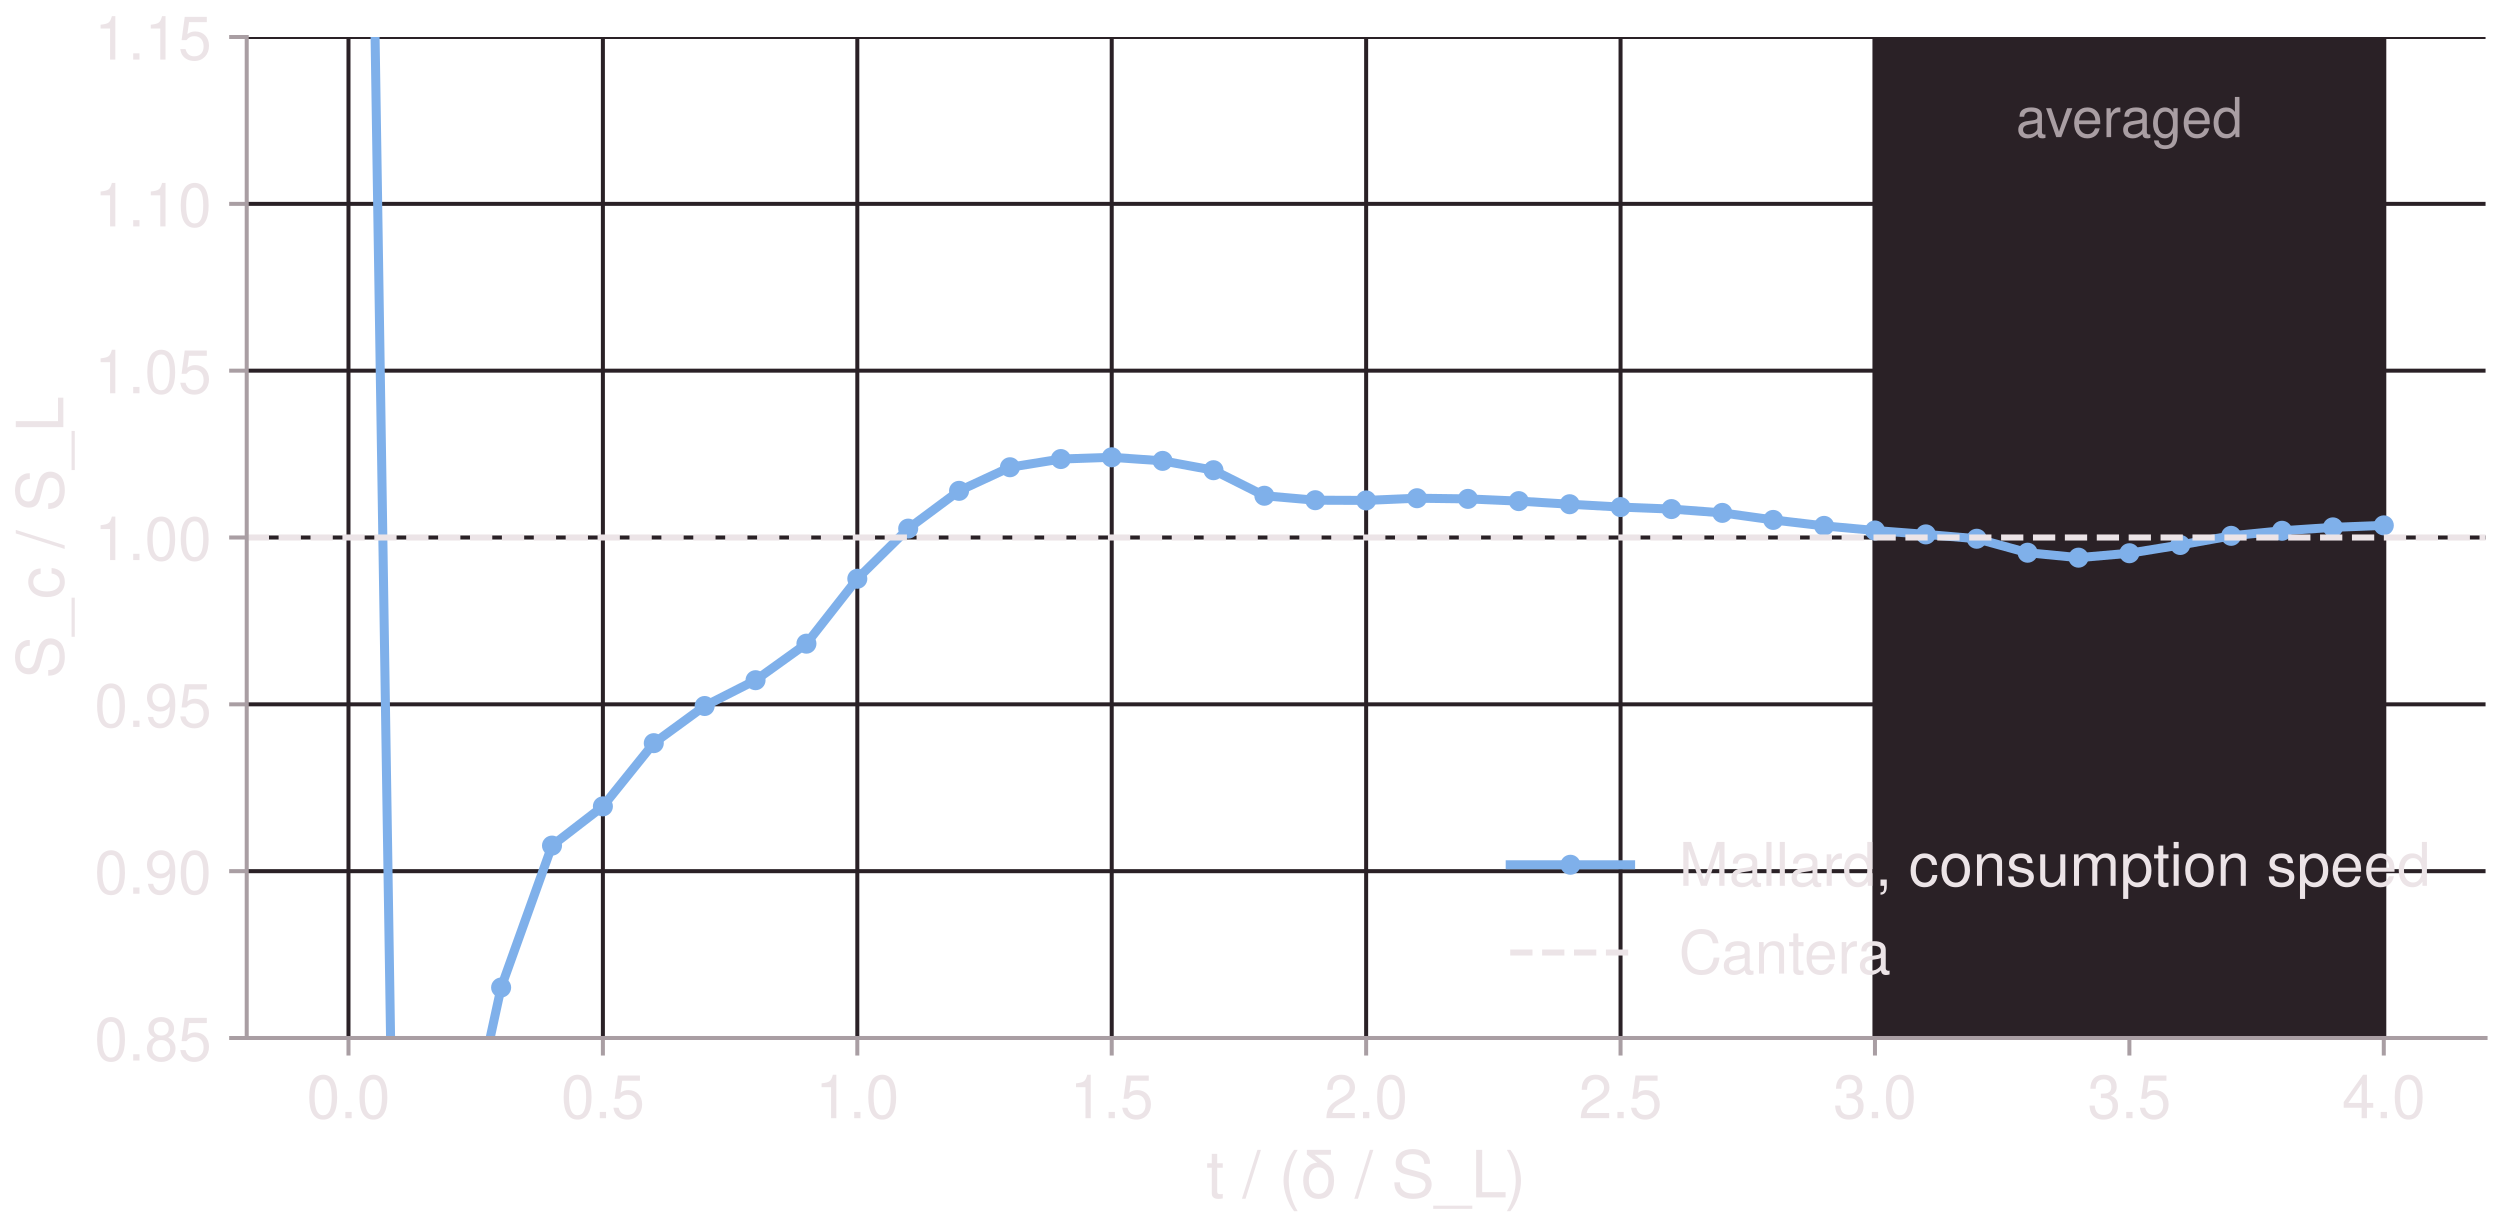
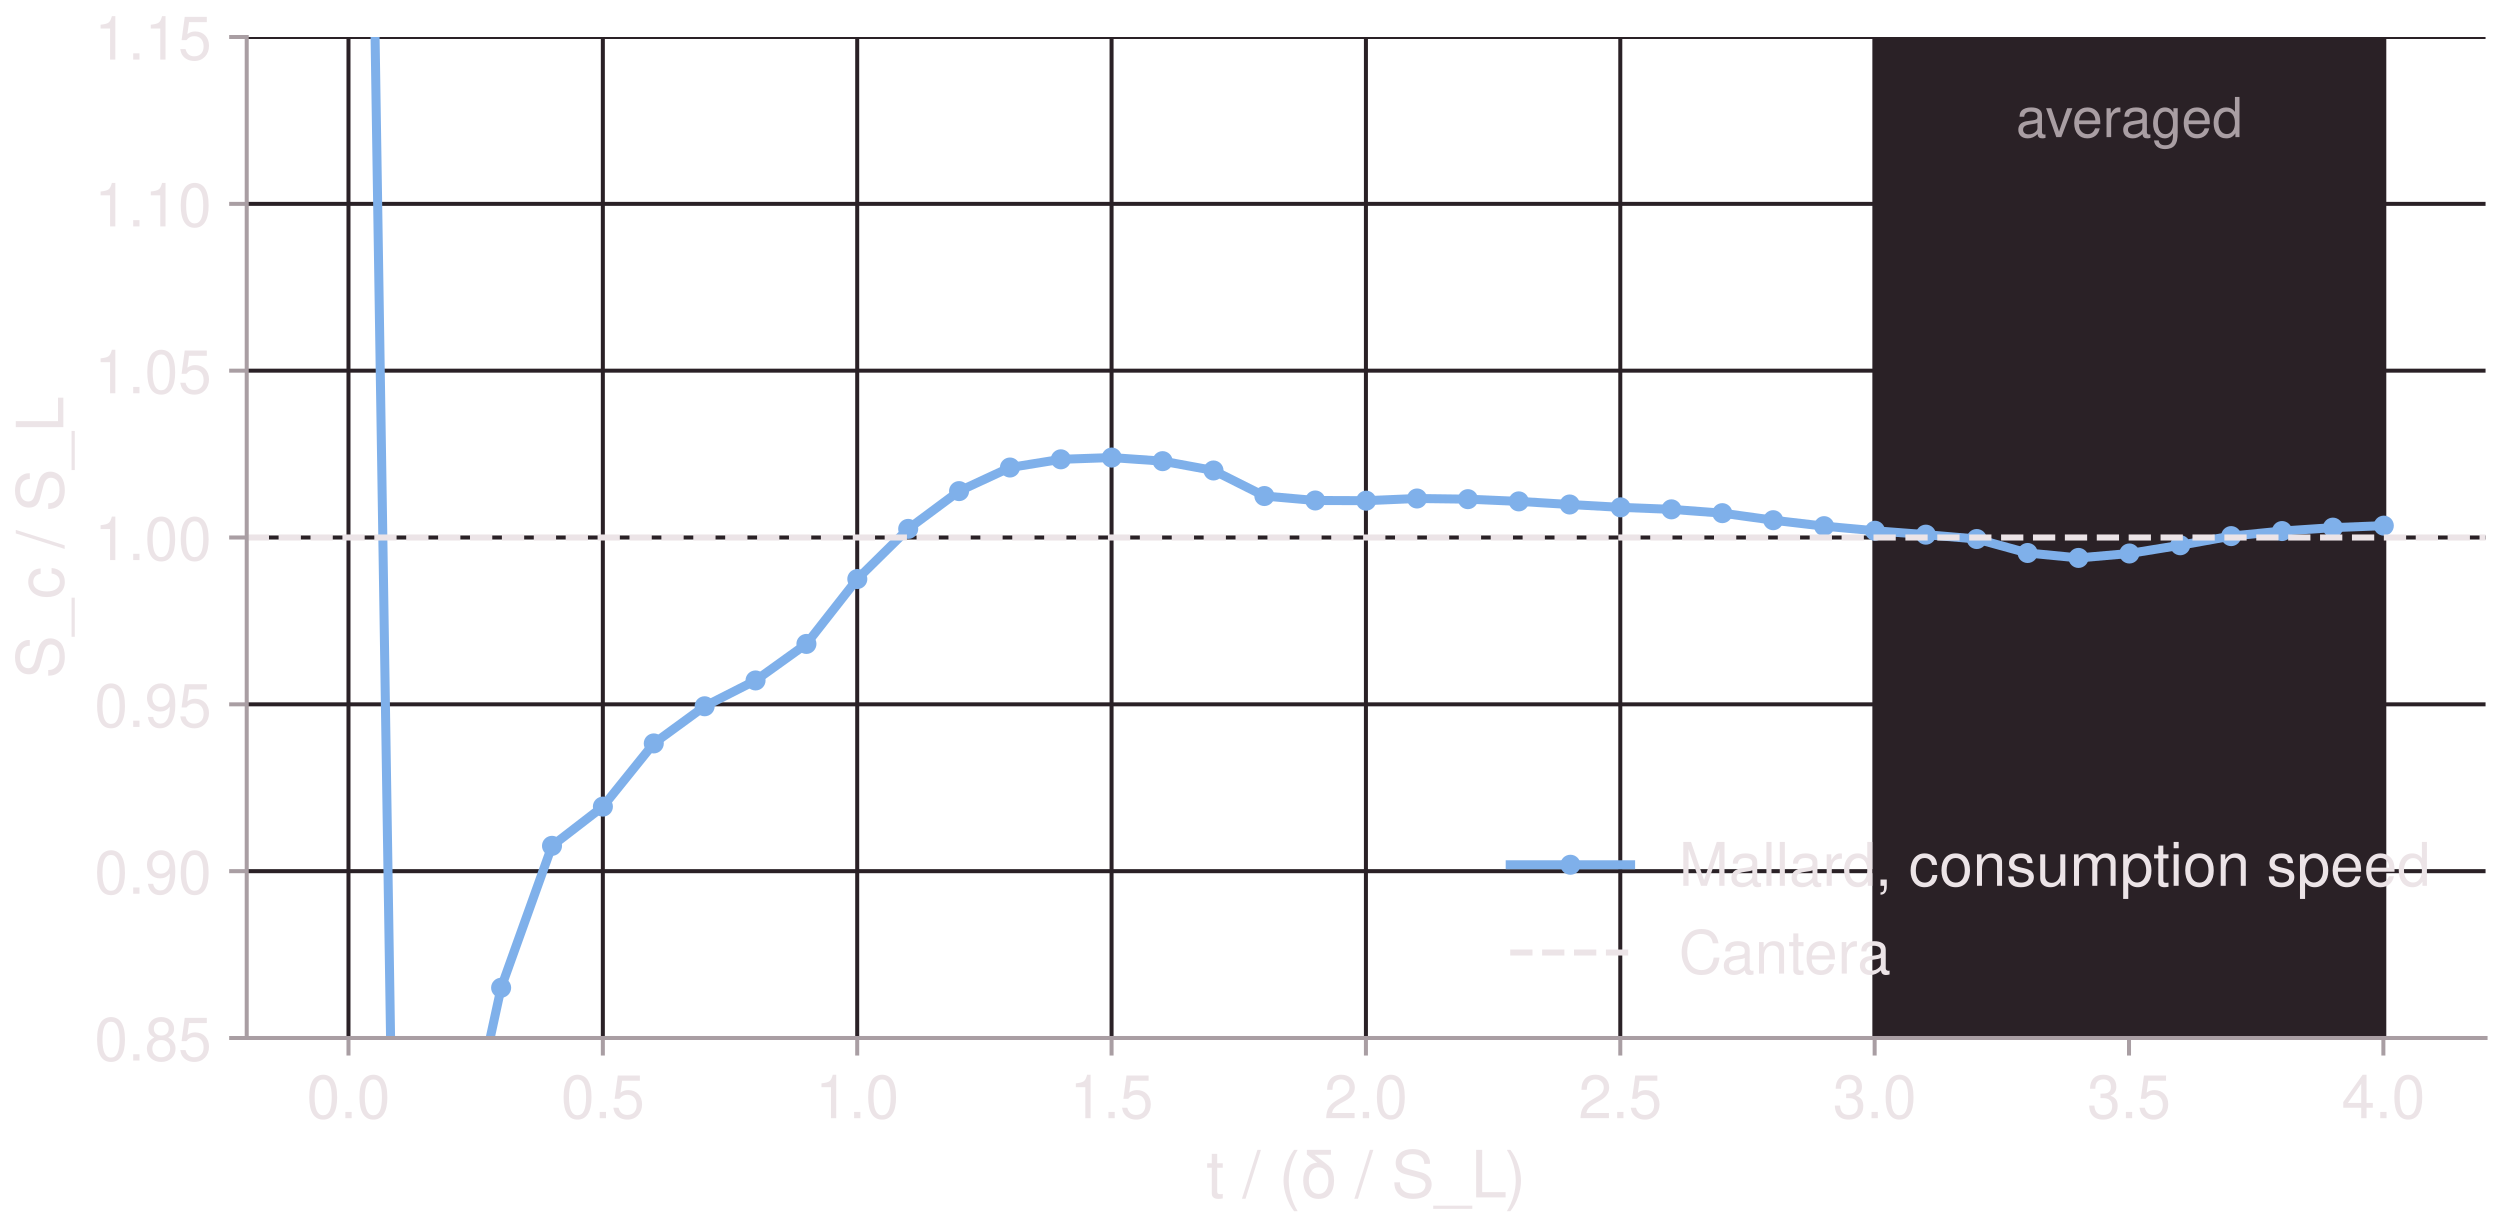
<svg xmlns="http://www.w3.org/2000/svg" xmlns:xlink="http://www.w3.org/1999/xlink" width="498.472pt" height="244.286pt" viewBox="0 0 498.472 244.286" version="1.1">
  <defs>
    <style type="text/css">*{stroke-linejoin: round; stroke-linecap: butt}</style>
  </defs>
  <g id="figure_1">
    <g id="patch_1">
      <path d="M 0 244.286  L 498.472 244.286  L 498.472 0  L 0 0  L 0 244.286  z " style="fill: none" />
    </g>
    <g id="axes_1">
      <g id="patch_2">
        <path d="M 49.192 206.964  L 495.592 206.964  L 495.592 7.38  L 49.192 7.38  L 49.192 206.964  z " style="fill: none" />
      </g>
      <g id="patch_3">
-         <path d="M 373.847 206.964  L 475.301 206.964  L 475.301 7.38  L 373.847 7.38  z " clip-path="url(#p1546ae1819)" style="fill: #2a2126; stroke: #2a2126; stroke-linejoin: miter" />
+         <path d="M 373.868 206.964  L 475.301 206.964  L 475.301 7.38  L 373.868 7.38  z " clip-path="url(#p1546ae1819)" style="fill: #2a2126; stroke: #2a2126; stroke-linejoin: miter" />
      </g>
      <g id="matplotlib.axis_1">
        <g id="xtick_1">
          <g id="line2d_1">
            <path d="M 69.483 206.964  L 69.483 7.38  " clip-path="url(#p1546ae1819)" style="fill: none; stroke: #2a2126; stroke-width: 0.8; stroke-linecap: square" />
          </g>
          <g id="line2d_2">
            <defs>
              <path id="me1e8b48456" d="M 0 0  L 0 3.5  " style="stroke: #a99ea3; stroke-width: 0.8" />
            </defs>
            <g>
              <use xlink:href="#me1e8b48456" x="69.483" y="206.964" style="fill: #a99ea3; stroke: #a99ea3; stroke-width: 0.8" />
            </g>
          </g>
          <g id="text_1">
            <text style="font-size: 12px; font-family: 'Helvetica', 'Arial', 'DejaVu Sans'; text-anchor: middle; fill: #ece4e7" x="69.483" y="222.964" transform="rotate(-0 69.48302 222.964)">0.0</text>
          </g>
        </g>
        <g id="xtick_2">
          <g id="line2d_3">
-             <path d="M 120.21 206.964  L 120.21 7.38  " clip-path="url(#p1546ae1819)" style="fill: none; stroke: #2a2126; stroke-width: 0.8; stroke-linecap: square" />
+             <path d="M 120.2 206.964  L 120.2 7.38  " clip-path="url(#p1546ae1819)" style="fill: none; stroke: #2a2126; stroke-width: 0.8; stroke-linecap: square" />
          </g>
          <g id="line2d_4">
            <g>
-               <use xlink:href="#me1e8b48456" x="120.21" y="206.964" style="fill: #a99ea3; stroke: #a99ea3; stroke-width: 0.8" />
+               <use xlink:href="#me1e8b48456" x="120.2" y="206.964" style="fill: #a99ea3; stroke: #a99ea3; stroke-width: 0.8" />
            </g>
          </g>
          <g id="text_2">
-             <text style="font-size: 12px; font-family: 'Helvetica', 'Arial', 'DejaVu Sans'; text-anchor: middle; fill: #ece4e7" x="120.21" y="222.964" transform="rotate(-0 120.2103 222.964)">0.5</text>
+             <text style="font-size: 12px; font-family: 'Helvetica', 'Arial', 'DejaVu Sans'; text-anchor: middle; fill: #ece4e7" x="120.2" y="222.964" transform="rotate(-0 120.1999 222.964)">0.5</text>
          </g>
        </g>
        <g id="xtick_3">
          <g id="line2d_5">
-             <path d="M 170.938 206.964  L 170.938 7.38  " clip-path="url(#p1546ae1819)" style="fill: none; stroke: #2a2126; stroke-width: 0.8; stroke-linecap: square" />
+             <path d="M 170.917 206.964  L 170.917 7.38  " clip-path="url(#p1546ae1819)" style="fill: none; stroke: #2a2126; stroke-width: 0.8; stroke-linecap: square" />
          </g>
          <g id="line2d_6">
            <g>
-               <use xlink:href="#me1e8b48456" x="170.938" y="206.964" style="fill: #a99ea3; stroke: #a99ea3; stroke-width: 0.8" />
+               <use xlink:href="#me1e8b48456" x="170.917" y="206.964" style="fill: #a99ea3; stroke: #a99ea3; stroke-width: 0.8" />
            </g>
          </g>
          <g id="text_3">
-             <text style="font-size: 12px; font-family: 'Helvetica', 'Arial', 'DejaVu Sans'; text-anchor: middle; fill: #ece4e7" x="170.938" y="222.964" transform="rotate(-0 170.9376 222.964)">1.0</text>
+             <text style="font-size: 12px; font-family: 'Helvetica', 'Arial', 'DejaVu Sans'; text-anchor: middle; fill: #ece4e7" x="170.917" y="222.964" transform="rotate(-0 170.9167 222.964)">1.0</text>
          </g>
        </g>
        <g id="xtick_4">
          <g id="line2d_7">
-             <path d="M 221.665 206.964  L 221.665 7.38  " clip-path="url(#p1546ae1819)" style="fill: none; stroke: #2a2126; stroke-width: 0.8; stroke-linecap: square" />
+             <path d="M 221.634 206.964  L 221.634 7.38  " clip-path="url(#p1546ae1819)" style="fill: none; stroke: #2a2126; stroke-width: 0.8; stroke-linecap: square" />
          </g>
          <g id="line2d_8">
            <g>
-               <use xlink:href="#me1e8b48456" x="221.665" y="206.964" style="fill: #a99ea3; stroke: #a99ea3; stroke-width: 0.8" />
+               <use xlink:href="#me1e8b48456" x="221.634" y="206.964" style="fill: #a99ea3; stroke: #a99ea3; stroke-width: 0.8" />
            </g>
          </g>
          <g id="text_4">
-             <text style="font-size: 12px; font-family: 'Helvetica', 'Arial', 'DejaVu Sans'; text-anchor: middle; fill: #ece4e7" x="221.665" y="222.964" transform="rotate(-0 221.6648 222.964)">1.5</text>
+             <text style="font-size: 12px; font-family: 'Helvetica', 'Arial', 'DejaVu Sans'; text-anchor: middle; fill: #ece4e7" x="221.634" y="222.964" transform="rotate(-0 221.6335 222.964)">1.5</text>
          </g>
        </g>
        <g id="xtick_5">
          <g id="line2d_9">
-             <path d="M 272.392 206.964  L 272.392 7.38  " clip-path="url(#p1546ae1819)" style="fill: none; stroke: #2a2126; stroke-width: 0.8; stroke-linecap: square" />
+             <path d="M 272.35 206.964  L 272.35 7.38  " clip-path="url(#p1546ae1819)" style="fill: none; stroke: #2a2126; stroke-width: 0.8; stroke-linecap: square" />
          </g>
          <g id="line2d_10">
            <g>
-               <use xlink:href="#me1e8b48456" x="272.392" y="206.964" style="fill: #a99ea3; stroke: #a99ea3; stroke-width: 0.8" />
+               <use xlink:href="#me1e8b48456" x="272.35" y="206.964" style="fill: #a99ea3; stroke: #a99ea3; stroke-width: 0.8" />
            </g>
          </g>
          <g id="text_5">
-             <text style="font-size: 12px; font-family: 'Helvetica', 'Arial', 'DejaVu Sans'; text-anchor: middle; fill: #ece4e7" x="272.392" y="222.964" transform="rotate(-0 272.3921 222.964)">2.0</text>
+             <text style="font-size: 12px; font-family: 'Helvetica', 'Arial', 'DejaVu Sans'; text-anchor: middle; fill: #ece4e7" x="272.35" y="222.964" transform="rotate(-0 272.3504 222.964)">2.0</text>
          </g>
        </g>
        <g id="xtick_6">
          <g id="line2d_11">
-             <path d="M 323.119 206.964  L 323.119 7.38  " clip-path="url(#p1546ae1819)" style="fill: none; stroke: #2a2126; stroke-width: 0.8; stroke-linecap: square" />
+             <path d="M 323.067 206.964  L 323.067 7.38  " clip-path="url(#p1546ae1819)" style="fill: none; stroke: #2a2126; stroke-width: 0.8; stroke-linecap: square" />
          </g>
          <g id="line2d_12">
            <g>
-               <use xlink:href="#me1e8b48456" x="323.119" y="206.964" style="fill: #a99ea3; stroke: #a99ea3; stroke-width: 0.8" />
+               <use xlink:href="#me1e8b48456" x="323.067" y="206.964" style="fill: #a99ea3; stroke: #a99ea3; stroke-width: 0.8" />
            </g>
          </g>
          <g id="text_6">
-             <text style="font-size: 12px; font-family: 'Helvetica', 'Arial', 'DejaVu Sans'; text-anchor: middle; fill: #ece4e7" x="323.119" y="222.964" transform="rotate(-0 323.1194 222.964)">2.5</text>
+             <text style="font-size: 12px; font-family: 'Helvetica', 'Arial', 'DejaVu Sans'; text-anchor: middle; fill: #ece4e7" x="323.067" y="222.964" transform="rotate(-0 323.0672 222.964)">2.5</text>
          </g>
        </g>
        <g id="xtick_7">
          <g id="line2d_13">
-             <path d="M 373.847 206.964  L 373.847 7.38  " clip-path="url(#p1546ae1819)" style="fill: none; stroke: #2a2126; stroke-width: 0.8; stroke-linecap: square" />
+             <path d="M 373.784 206.964  L 373.784 7.38  " clip-path="url(#p1546ae1819)" style="fill: none; stroke: #2a2126; stroke-width: 0.8; stroke-linecap: square" />
          </g>
          <g id="line2d_14">
            <g>
-               <use xlink:href="#me1e8b48456" x="373.847" y="206.964" style="fill: #a99ea3; stroke: #a99ea3; stroke-width: 0.8" />
+               <use xlink:href="#me1e8b48456" x="373.784" y="206.964" style="fill: #a99ea3; stroke: #a99ea3; stroke-width: 0.8" />
            </g>
          </g>
          <g id="text_7">
-             <text style="font-size: 12px; font-family: 'Helvetica', 'Arial', 'DejaVu Sans'; text-anchor: middle; fill: #ece4e7" x="373.847" y="222.964" transform="rotate(-0 373.8466 222.964)">3.0</text>
+             <text style="font-size: 12px; font-family: 'Helvetica', 'Arial', 'DejaVu Sans'; text-anchor: middle; fill: #ece4e7" x="373.784" y="222.964" transform="rotate(-0 373.784 222.964)">3.0</text>
          </g>
        </g>
        <g id="xtick_8">
          <g id="line2d_15">
-             <path d="M 424.574 206.964  L 424.574 7.38  " clip-path="url(#p1546ae1819)" style="fill: none; stroke: #2a2126; stroke-width: 0.8; stroke-linecap: square" />
+             <path d="M 424.501 206.964  L 424.501 7.38  " clip-path="url(#p1546ae1819)" style="fill: none; stroke: #2a2126; stroke-width: 0.8; stroke-linecap: square" />
          </g>
          <g id="line2d_16">
            <g>
-               <use xlink:href="#me1e8b48456" x="424.574" y="206.964" style="fill: #a99ea3; stroke: #a99ea3; stroke-width: 0.8" />
+               <use xlink:href="#me1e8b48456" x="424.501" y="206.964" style="fill: #a99ea3; stroke: #a99ea3; stroke-width: 0.8" />
            </g>
          </g>
          <g id="text_8">
-             <text style="font-size: 12px; font-family: 'Helvetica', 'Arial', 'DejaVu Sans'; text-anchor: middle; fill: #ece4e7" x="424.574" y="222.964" transform="rotate(-0 424.5739 222.964)">3.5</text>
+             <text style="font-size: 12px; font-family: 'Helvetica', 'Arial', 'DejaVu Sans'; text-anchor: middle; fill: #ece4e7" x="424.501" y="222.964" transform="rotate(-0 424.5009 222.964)">3.5</text>
          </g>
        </g>
        <g id="xtick_9">
          <g id="line2d_17">
-             <path d="M 475.301 206.964  L 475.301 7.38  " clip-path="url(#p1546ae1819)" style="fill: none; stroke: #2a2126; stroke-width: 0.8; stroke-linecap: square" />
+             <path d="M 475.218 206.964  L 475.218 7.38  " clip-path="url(#p1546ae1819)" style="fill: none; stroke: #2a2126; stroke-width: 0.8; stroke-linecap: square" />
          </g>
          <g id="line2d_18">
            <g>
-               <use xlink:href="#me1e8b48456" x="475.301" y="206.964" style="fill: #a99ea3; stroke: #a99ea3; stroke-width: 0.8" />
+               <use xlink:href="#me1e8b48456" x="475.218" y="206.964" style="fill: #a99ea3; stroke: #a99ea3; stroke-width: 0.8" />
            </g>
          </g>
          <g id="text_9">
-             <text style="font-size: 12px; font-family: 'Helvetica', 'Arial', 'DejaVu Sans'; text-anchor: middle; fill: #ece4e7" x="475.301" y="222.964" transform="rotate(-0 475.3012 222.964)">4.0</text>
+             <text style="font-size: 12px; font-family: 'Helvetica', 'Arial', 'DejaVu Sans'; text-anchor: middle; fill: #ece4e7" x="475.218" y="222.964" transform="rotate(-0 475.2177 222.964)">4.0</text>
          </g>
        </g>
        <g id="text_10">
          <text style="font-size: 13px; font-family: 'Helvetica', 'Arial', 'DejaVu Sans'; text-anchor: middle; fill: #ece4e7" x="272.392" y="238.753" transform="rotate(-0 272.3921 238.7531)">t / (δ / S_L)</text>
        </g>
      </g>
      <g id="matplotlib.axis_2">
        <g id="ytick_1">
          <g id="line2d_19">
            <path d="M 49.192 206.964  L 495.592 206.964  " clip-path="url(#p1546ae1819)" style="fill: none; stroke: #2a2126; stroke-width: 0.8; stroke-linecap: square" />
          </g>
          <g id="line2d_20">
            <defs>
              <path id="m45a4b21da7" d="M 0 0  L -3.5 0  " style="stroke: #a99ea3; stroke-width: 0.8" />
            </defs>
            <g>
              <use xlink:href="#m45a4b21da7" x="49.192" y="206.964" style="fill: #a99ea3; stroke: #a99ea3; stroke-width: 0.8" />
            </g>
          </g>
          <g id="text_11">
            <text style="font-size: 12px; font-family: 'Helvetica', 'Arial', 'DejaVu Sans'; text-anchor: end; fill: #ece4e7" x="42.192" y="211.464" transform="rotate(-0 42.19211 211.464)">0.85</text>
          </g>
        </g>
        <g id="ytick_2">
          <g id="line2d_21">
            <path d="M 49.192 173.7  L 495.592 173.7  " clip-path="url(#p1546ae1819)" style="fill: none; stroke: #2a2126; stroke-width: 0.8; stroke-linecap: square" />
          </g>
          <g id="line2d_22">
            <g>
              <use xlink:href="#m45a4b21da7" x="49.192" y="173.7" style="fill: #a99ea3; stroke: #a99ea3; stroke-width: 0.8" />
            </g>
          </g>
          <g id="text_12">
            <text style="font-size: 12px; font-family: 'Helvetica', 'Arial', 'DejaVu Sans'; text-anchor: end; fill: #ece4e7" x="42.192" y="178.2" transform="rotate(-0 42.19211 178.2)">0.90</text>
          </g>
        </g>
        <g id="ytick_3">
          <g id="line2d_23">
            <path d="M 49.192 140.436  L 495.592 140.436  " clip-path="url(#p1546ae1819)" style="fill: none; stroke: #2a2126; stroke-width: 0.8; stroke-linecap: square" />
          </g>
          <g id="line2d_24">
            <g>
              <use xlink:href="#m45a4b21da7" x="49.192" y="140.436" style="fill: #a99ea3; stroke: #a99ea3; stroke-width: 0.8" />
            </g>
          </g>
          <g id="text_13">
            <text style="font-size: 12px; font-family: 'Helvetica', 'Arial', 'DejaVu Sans'; text-anchor: end; fill: #ece4e7" x="42.192" y="144.936" transform="rotate(-0 42.19211 144.936)">0.95</text>
          </g>
        </g>
        <g id="ytick_4">
          <g id="line2d_25">
            <path d="M 49.192 107.172  L 495.592 107.172  " clip-path="url(#p1546ae1819)" style="fill: none; stroke: #2a2126; stroke-width: 0.8; stroke-linecap: square" />
          </g>
          <g id="line2d_26">
            <g>
              <use xlink:href="#m45a4b21da7" x="49.192" y="107.172" style="fill: #a99ea3; stroke: #a99ea3; stroke-width: 0.8" />
            </g>
          </g>
          <g id="text_14">
            <text style="font-size: 12px; font-family: 'Helvetica', 'Arial', 'DejaVu Sans'; text-anchor: end; fill: #ece4e7" x="42.192" y="111.672" transform="rotate(-0 42.19211 111.672)">1.00</text>
          </g>
        </g>
        <g id="ytick_5">
          <g id="line2d_27">
            <path d="M 49.192 73.908  L 495.592 73.908  " clip-path="url(#p1546ae1819)" style="fill: none; stroke: #2a2126; stroke-width: 0.8; stroke-linecap: square" />
          </g>
          <g id="line2d_28">
            <g>
              <use xlink:href="#m45a4b21da7" x="49.192" y="73.908" style="fill: #a99ea3; stroke: #a99ea3; stroke-width: 0.8" />
            </g>
          </g>
          <g id="text_15">
            <text style="font-size: 12px; font-family: 'Helvetica', 'Arial', 'DejaVu Sans'; text-anchor: end; fill: #ece4e7" x="42.192" y="78.408" transform="rotate(-0 42.19211 78.408)">1.05</text>
          </g>
        </g>
        <g id="ytick_6">
          <g id="line2d_29">
            <path d="M 49.192 40.644  L 495.592 40.644  " clip-path="url(#p1546ae1819)" style="fill: none; stroke: #2a2126; stroke-width: 0.8; stroke-linecap: square" />
          </g>
          <g id="line2d_30">
            <g>
              <use xlink:href="#m45a4b21da7" x="49.192" y="40.644" style="fill: #a99ea3; stroke: #a99ea3; stroke-width: 0.8" />
            </g>
          </g>
          <g id="text_16">
            <text style="font-size: 12px; font-family: 'Helvetica', 'Arial', 'DejaVu Sans'; text-anchor: end; fill: #ece4e7" x="42.192" y="45.144" transform="rotate(-0 42.19211 45.144)">1.10</text>
          </g>
        </g>
        <g id="ytick_7">
          <g id="line2d_31">
            <path d="M 49.192 7.38  L 495.592 7.38  " clip-path="url(#p1546ae1819)" style="fill: none; stroke: #2a2126; stroke-width: 0.8; stroke-linecap: square" />
          </g>
          <g id="line2d_32">
            <g>
              <use xlink:href="#m45a4b21da7" x="49.192" y="7.38" style="fill: #a99ea3; stroke: #a99ea3; stroke-width: 0.8" />
            </g>
          </g>
          <g id="text_17">
            <text style="font-size: 12px; font-family: 'Helvetica', 'Arial', 'DejaVu Sans'; text-anchor: end; fill: #ece4e7" x="42.192" y="11.88" transform="rotate(-0 42.19211 11.88)">1.15</text>
          </g>
        </g>
        <g id="text_18">
          <text style="font-size: 13px; font-family: 'Helvetica', 'Arial', 'DejaVu Sans'; text-anchor: middle; fill: #ece4e7" x="12.63" y="107.172" transform="rotate(-90 12.63 107.172)">S_c / S_L</text>
        </g>
      </g>
      <g id="line2d_33">
-         <path d="M 74.657 -1  L 78.469 245.286  M 89.535 245.286  L 89.774 243.481  L 99.919 196.901  L 110.065 168.602  L 120.21 160.779  L 130.356 148.179  L 140.501 140.77  L 150.647 135.623  L 160.792 128.34  L 170.938 115.399  L 181.083 105.401  L 191.228 97.868  L 201.374 93.164  L 211.519 91.528  L 221.665 91.178  L 231.81 91.895  L 241.956 93.755  L 252.101 98.847  L 262.247 99.735  L 272.392 99.776  L 282.538 99.339  L 292.683 99.472  L 302.829 99.917  L 312.974 100.537  L 323.119 101.106  L 333.265 101.503  L 343.41 102.264  L 353.556 103.667  L 363.701 104.855  L 373.847 105.772  L 383.992 106.552  L 394.138 107.42  L 404.283 110.205  L 414.429 111.191  L 424.574 110.307  L 434.719 108.664  L 444.865 106.84  L 455.01 105.832  L 465.156 105.152  L 475.301 104.756  " clip-path="url(#p1546ae1819)" style="fill: none; stroke: #7fb0ea; stroke-width: 1.8; stroke-linecap: square" />
+         <path d="M 74.656 -1  L 78.468 245.286  M 89.541 245.286  L 89.774 243.524  L 99.919 196.947  L 110.065 168.651  L 120.21 160.829  L 130.356 148.23  L 140.501 140.822  L 150.647 135.674  L 160.792 128.392  L 170.938 115.452  L 181.083 105.455  L 191.228 97.923  L 201.374 93.219  L 211.519 91.583  L 221.665 91.234  L 231.81 91.95  L 241.956 93.81  L 252.101 98.902  L 262.247 99.79  L 272.392 99.83  L 282.538 99.394  L 292.683 99.527  L 302.829 99.971  L 312.974 100.591  L 323.119 101.16  L 333.265 101.558  L 343.41 102.318  L 353.556 103.721  L 363.701 104.909  L 373.847 105.826  L 383.992 106.606  L 394.138 107.474  L 404.283 110.259  L 414.429 111.244  L 424.574 110.36  L 434.719 108.717  L 444.865 106.894  L 455.01 105.886  L 465.156 105.206  L 475.301 104.81  " clip-path="url(#p1546ae1819)" style="fill: none; stroke: #7fb0ea; stroke-width: 1.8; stroke-linecap: square" />
        <defs>
          <path id="m93314ea264" d="M 0 1.5  C 0.398 1.5 0.779 1.342 1.061 1.061  C 1.342 0.779 1.5 0.398 1.5 0  C 1.5 -0.398 1.342 -0.779 1.061 -1.061  C 0.779 -1.342 0.398 -1.5 0 -1.5  C -0.398 -1.5 -0.779 -1.342 -1.061 -1.061  C -1.342 -0.779 -1.5 -0.398 -1.5 0  C -1.5 0.398 -1.342 0.779 -1.061 1.061  C -0.779 1.342 -0.398 1.5 0 1.5  z " style="stroke: #7fb0ea" />
        </defs>
        <g clip-path="url(#p1546ae1819)">
-           <use xlink:href="#m93314ea264" x="74.657" y="-1" style="fill: #7fb0ea; stroke: #7fb0ea" />
-           <use xlink:href="#m93314ea264" x="79.628" y="320.208" style="fill: #7fb0ea; stroke: #7fb0ea" />
-           <use xlink:href="#m93314ea264" x="89.774" y="243.481" style="fill: #7fb0ea; stroke: #7fb0ea" />
-           <use xlink:href="#m93314ea264" x="99.919" y="196.901" style="fill: #7fb0ea; stroke: #7fb0ea" />
-           <use xlink:href="#m93314ea264" x="110.065" y="168.602" style="fill: #7fb0ea; stroke: #7fb0ea" />
-           <use xlink:href="#m93314ea264" x="120.21" y="160.779" style="fill: #7fb0ea; stroke: #7fb0ea" />
-           <use xlink:href="#m93314ea264" x="130.356" y="148.179" style="fill: #7fb0ea; stroke: #7fb0ea" />
-           <use xlink:href="#m93314ea264" x="140.501" y="140.77" style="fill: #7fb0ea; stroke: #7fb0ea" />
-           <use xlink:href="#m93314ea264" x="150.647" y="135.623" style="fill: #7fb0ea; stroke: #7fb0ea" />
-           <use xlink:href="#m93314ea264" x="160.792" y="128.34" style="fill: #7fb0ea; stroke: #7fb0ea" />
-           <use xlink:href="#m93314ea264" x="170.938" y="115.399" style="fill: #7fb0ea; stroke: #7fb0ea" />
-           <use xlink:href="#m93314ea264" x="181.083" y="105.401" style="fill: #7fb0ea; stroke: #7fb0ea" />
-           <use xlink:href="#m93314ea264" x="191.228" y="97.868" style="fill: #7fb0ea; stroke: #7fb0ea" />
-           <use xlink:href="#m93314ea264" x="201.374" y="93.164" style="fill: #7fb0ea; stroke: #7fb0ea" />
-           <use xlink:href="#m93314ea264" x="211.519" y="91.528" style="fill: #7fb0ea; stroke: #7fb0ea" />
-           <use xlink:href="#m93314ea264" x="221.665" y="91.178" style="fill: #7fb0ea; stroke: #7fb0ea" />
-           <use xlink:href="#m93314ea264" x="231.81" y="91.895" style="fill: #7fb0ea; stroke: #7fb0ea" />
-           <use xlink:href="#m93314ea264" x="241.956" y="93.755" style="fill: #7fb0ea; stroke: #7fb0ea" />
-           <use xlink:href="#m93314ea264" x="252.101" y="98.847" style="fill: #7fb0ea; stroke: #7fb0ea" />
-           <use xlink:href="#m93314ea264" x="262.247" y="99.735" style="fill: #7fb0ea; stroke: #7fb0ea" />
-           <use xlink:href="#m93314ea264" x="272.392" y="99.776" style="fill: #7fb0ea; stroke: #7fb0ea" />
-           <use xlink:href="#m93314ea264" x="282.538" y="99.339" style="fill: #7fb0ea; stroke: #7fb0ea" />
-           <use xlink:href="#m93314ea264" x="292.683" y="99.472" style="fill: #7fb0ea; stroke: #7fb0ea" />
-           <use xlink:href="#m93314ea264" x="302.829" y="99.917" style="fill: #7fb0ea; stroke: #7fb0ea" />
-           <use xlink:href="#m93314ea264" x="312.974" y="100.537" style="fill: #7fb0ea; stroke: #7fb0ea" />
-           <use xlink:href="#m93314ea264" x="323.119" y="101.106" style="fill: #7fb0ea; stroke: #7fb0ea" />
-           <use xlink:href="#m93314ea264" x="333.265" y="101.503" style="fill: #7fb0ea; stroke: #7fb0ea" />
-           <use xlink:href="#m93314ea264" x="343.41" y="102.264" style="fill: #7fb0ea; stroke: #7fb0ea" />
-           <use xlink:href="#m93314ea264" x="353.556" y="103.667" style="fill: #7fb0ea; stroke: #7fb0ea" />
-           <use xlink:href="#m93314ea264" x="363.701" y="104.855" style="fill: #7fb0ea; stroke: #7fb0ea" />
-           <use xlink:href="#m93314ea264" x="373.847" y="105.772" style="fill: #7fb0ea; stroke: #7fb0ea" />
-           <use xlink:href="#m93314ea264" x="383.992" y="106.552" style="fill: #7fb0ea; stroke: #7fb0ea" />
-           <use xlink:href="#m93314ea264" x="394.138" y="107.42" style="fill: #7fb0ea; stroke: #7fb0ea" />
-           <use xlink:href="#m93314ea264" x="404.283" y="110.205" style="fill: #7fb0ea; stroke: #7fb0ea" />
-           <use xlink:href="#m93314ea264" x="414.429" y="111.191" style="fill: #7fb0ea; stroke: #7fb0ea" />
-           <use xlink:href="#m93314ea264" x="424.574" y="110.307" style="fill: #7fb0ea; stroke: #7fb0ea" />
-           <use xlink:href="#m93314ea264" x="434.719" y="108.664" style="fill: #7fb0ea; stroke: #7fb0ea" />
-           <use xlink:href="#m93314ea264" x="444.865" y="106.84" style="fill: #7fb0ea; stroke: #7fb0ea" />
-           <use xlink:href="#m93314ea264" x="455.01" y="105.832" style="fill: #7fb0ea; stroke: #7fb0ea" />
-           <use xlink:href="#m93314ea264" x="465.156" y="105.152" style="fill: #7fb0ea; stroke: #7fb0ea" />
-           <use xlink:href="#m93314ea264" x="475.301" y="104.756" style="fill: #7fb0ea; stroke: #7fb0ea" />
+           <use xlink:href="#m93314ea264" x="74.656" y="-1" style="fill: #7fb0ea; stroke: #7fb0ea" />
+           <use xlink:href="#m93314ea264" x="79.628" y="320.245" style="fill: #7fb0ea; stroke: #7fb0ea" />
+           <use xlink:href="#m93314ea264" x="89.774" y="243.524" style="fill: #7fb0ea; stroke: #7fb0ea" />
+           <use xlink:href="#m93314ea264" x="99.919" y="196.947" style="fill: #7fb0ea; stroke: #7fb0ea" />
+           <use xlink:href="#m93314ea264" x="110.065" y="168.651" style="fill: #7fb0ea; stroke: #7fb0ea" />
+           <use xlink:href="#m93314ea264" x="120.21" y="160.829" style="fill: #7fb0ea; stroke: #7fb0ea" />
+           <use xlink:href="#m93314ea264" x="130.356" y="148.23" style="fill: #7fb0ea; stroke: #7fb0ea" />
+           <use xlink:href="#m93314ea264" x="140.501" y="140.822" style="fill: #7fb0ea; stroke: #7fb0ea" />
+           <use xlink:href="#m93314ea264" x="150.647" y="135.674" style="fill: #7fb0ea; stroke: #7fb0ea" />
+           <use xlink:href="#m93314ea264" x="160.792" y="128.392" style="fill: #7fb0ea; stroke: #7fb0ea" />
+           <use xlink:href="#m93314ea264" x="170.938" y="115.452" style="fill: #7fb0ea; stroke: #7fb0ea" />
+           <use xlink:href="#m93314ea264" x="181.083" y="105.455" style="fill: #7fb0ea; stroke: #7fb0ea" />
+           <use xlink:href="#m93314ea264" x="191.228" y="97.923" style="fill: #7fb0ea; stroke: #7fb0ea" />
+           <use xlink:href="#m93314ea264" x="201.374" y="93.219" style="fill: #7fb0ea; stroke: #7fb0ea" />
+           <use xlink:href="#m93314ea264" x="211.519" y="91.583" style="fill: #7fb0ea; stroke: #7fb0ea" />
+           <use xlink:href="#m93314ea264" x="221.665" y="91.234" style="fill: #7fb0ea; stroke: #7fb0ea" />
+           <use xlink:href="#m93314ea264" x="231.81" y="91.95" style="fill: #7fb0ea; stroke: #7fb0ea" />
+           <use xlink:href="#m93314ea264" x="241.956" y="93.81" style="fill: #7fb0ea; stroke: #7fb0ea" />
+           <use xlink:href="#m93314ea264" x="252.101" y="98.902" style="fill: #7fb0ea; stroke: #7fb0ea" />
+           <use xlink:href="#m93314ea264" x="262.247" y="99.79" style="fill: #7fb0ea; stroke: #7fb0ea" />
+           <use xlink:href="#m93314ea264" x="272.392" y="99.83" style="fill: #7fb0ea; stroke: #7fb0ea" />
+           <use xlink:href="#m93314ea264" x="282.538" y="99.394" style="fill: #7fb0ea; stroke: #7fb0ea" />
+           <use xlink:href="#m93314ea264" x="292.683" y="99.527" style="fill: #7fb0ea; stroke: #7fb0ea" />
+           <use xlink:href="#m93314ea264" x="302.829" y="99.971" style="fill: #7fb0ea; stroke: #7fb0ea" />
+           <use xlink:href="#m93314ea264" x="312.974" y="100.591" style="fill: #7fb0ea; stroke: #7fb0ea" />
+           <use xlink:href="#m93314ea264" x="323.119" y="101.16" style="fill: #7fb0ea; stroke: #7fb0ea" />
+           <use xlink:href="#m93314ea264" x="333.265" y="101.558" style="fill: #7fb0ea; stroke: #7fb0ea" />
+           <use xlink:href="#m93314ea264" x="343.41" y="102.318" style="fill: #7fb0ea; stroke: #7fb0ea" />
+           <use xlink:href="#m93314ea264" x="353.556" y="103.721" style="fill: #7fb0ea; stroke: #7fb0ea" />
+           <use xlink:href="#m93314ea264" x="363.701" y="104.909" style="fill: #7fb0ea; stroke: #7fb0ea" />
+           <use xlink:href="#m93314ea264" x="373.847" y="105.826" style="fill: #7fb0ea; stroke: #7fb0ea" />
+           <use xlink:href="#m93314ea264" x="383.992" y="106.606" style="fill: #7fb0ea; stroke: #7fb0ea" />
+           <use xlink:href="#m93314ea264" x="394.138" y="107.474" style="fill: #7fb0ea; stroke: #7fb0ea" />
+           <use xlink:href="#m93314ea264" x="404.283" y="110.259" style="fill: #7fb0ea; stroke: #7fb0ea" />
+           <use xlink:href="#m93314ea264" x="414.429" y="111.244" style="fill: #7fb0ea; stroke: #7fb0ea" />
+           <use xlink:href="#m93314ea264" x="424.574" y="110.36" style="fill: #7fb0ea; stroke: #7fb0ea" />
+           <use xlink:href="#m93314ea264" x="434.719" y="108.717" style="fill: #7fb0ea; stroke: #7fb0ea" />
+           <use xlink:href="#m93314ea264" x="444.865" y="106.894" style="fill: #7fb0ea; stroke: #7fb0ea" />
+           <use xlink:href="#m93314ea264" x="455.01" y="105.886" style="fill: #7fb0ea; stroke: #7fb0ea" />
+           <use xlink:href="#m93314ea264" x="465.156" y="105.206" style="fill: #7fb0ea; stroke: #7fb0ea" />
+           <use xlink:href="#m93314ea264" x="475.301" y="104.81" style="fill: #7fb0ea; stroke: #7fb0ea" />
        </g>
      </g>
      <g id="line2d_34">
        <path d="M 49.192 107.172  L 495.592 107.172  " clip-path="url(#p1546ae1819)" style="fill: none; stroke-dasharray: 4.44,1.92; stroke-dashoffset: 0; stroke: #ece4e7; stroke-width: 1.2" />
      </g>
      <g id="patch_4">
        <path d="M 49.192 206.964  L 49.192 7.38  " style="fill: none; stroke: #a99ea3; stroke-width: 0.8; stroke-linejoin: miter; stroke-linecap: square" />
      </g>
      <g id="patch_5">
        <path d="M 49.192 206.964  L 495.592 206.964  " style="fill: none; stroke: #a99ea3; stroke-width: 0.8; stroke-linejoin: miter; stroke-linecap: square" />
      </g>
      <g id="text_19">
-         <text style="font-size: 11px; font-family: 'Helvetica', 'Arial', 'DejaVu Sans'; text-anchor: middle; fill: #a99ea3" x="424.574" y="27.338" transform="rotate(-0 424.5739 27.3384)">averaged</text>
+         <text style="font-size: 11px; font-family: 'Helvetica', 'Arial', 'DejaVu Sans'; text-anchor: middle; fill: #a99ea3" x="424.584" y="27.338" transform="rotate(-0 424.5844 27.3384)">averaged</text>
      </g>
      <g id="legend_1">
        <g id="line2d_35">
          <path d="M 301.121 172.424  L 313.121 172.424  L 325.121 172.424  " style="fill: none; stroke: #7fb0ea; stroke-width: 1.8; stroke-linecap: square" />
          <g>
            <use xlink:href="#m93314ea264" x="313.121" y="172.424" style="fill: #7fb0ea; stroke: #7fb0ea" />
          </g>
        </g>
        <g id="text_20">
          <text style="font-size: 12px; font-family: 'Helvetica', 'Arial', 'DejaVu Sans'; text-anchor: start; fill: #ece4e7" x="334.721" y="176.624" transform="rotate(-0 334.7209 176.6237)">Mallard, consumption speed</text>
        </g>
        <g id="line2d_36">
          <path d="M 301.121 189.925  L 313.121 189.925  L 325.121 189.925  " style="fill: none; stroke-dasharray: 4.44,1.92; stroke-dashoffset: 0; stroke: #ece4e7; stroke-width: 1.2" />
        </g>
        <g id="text_21">
          <text style="font-size: 12px; font-family: 'Helvetica', 'Arial', 'DejaVu Sans'; text-anchor: start; fill: #ece4e7" x="334.721" y="194.125" transform="rotate(-0 334.7209 194.1249)">Cantera</text>
        </g>
      </g>
    </g>
  </g>
  <defs>
    <clipPath id="p1546ae1819">
      <rect x="49.192" y="7.38" width="446.4" height="199.584" />
    </clipPath>
  </defs>
</svg>
